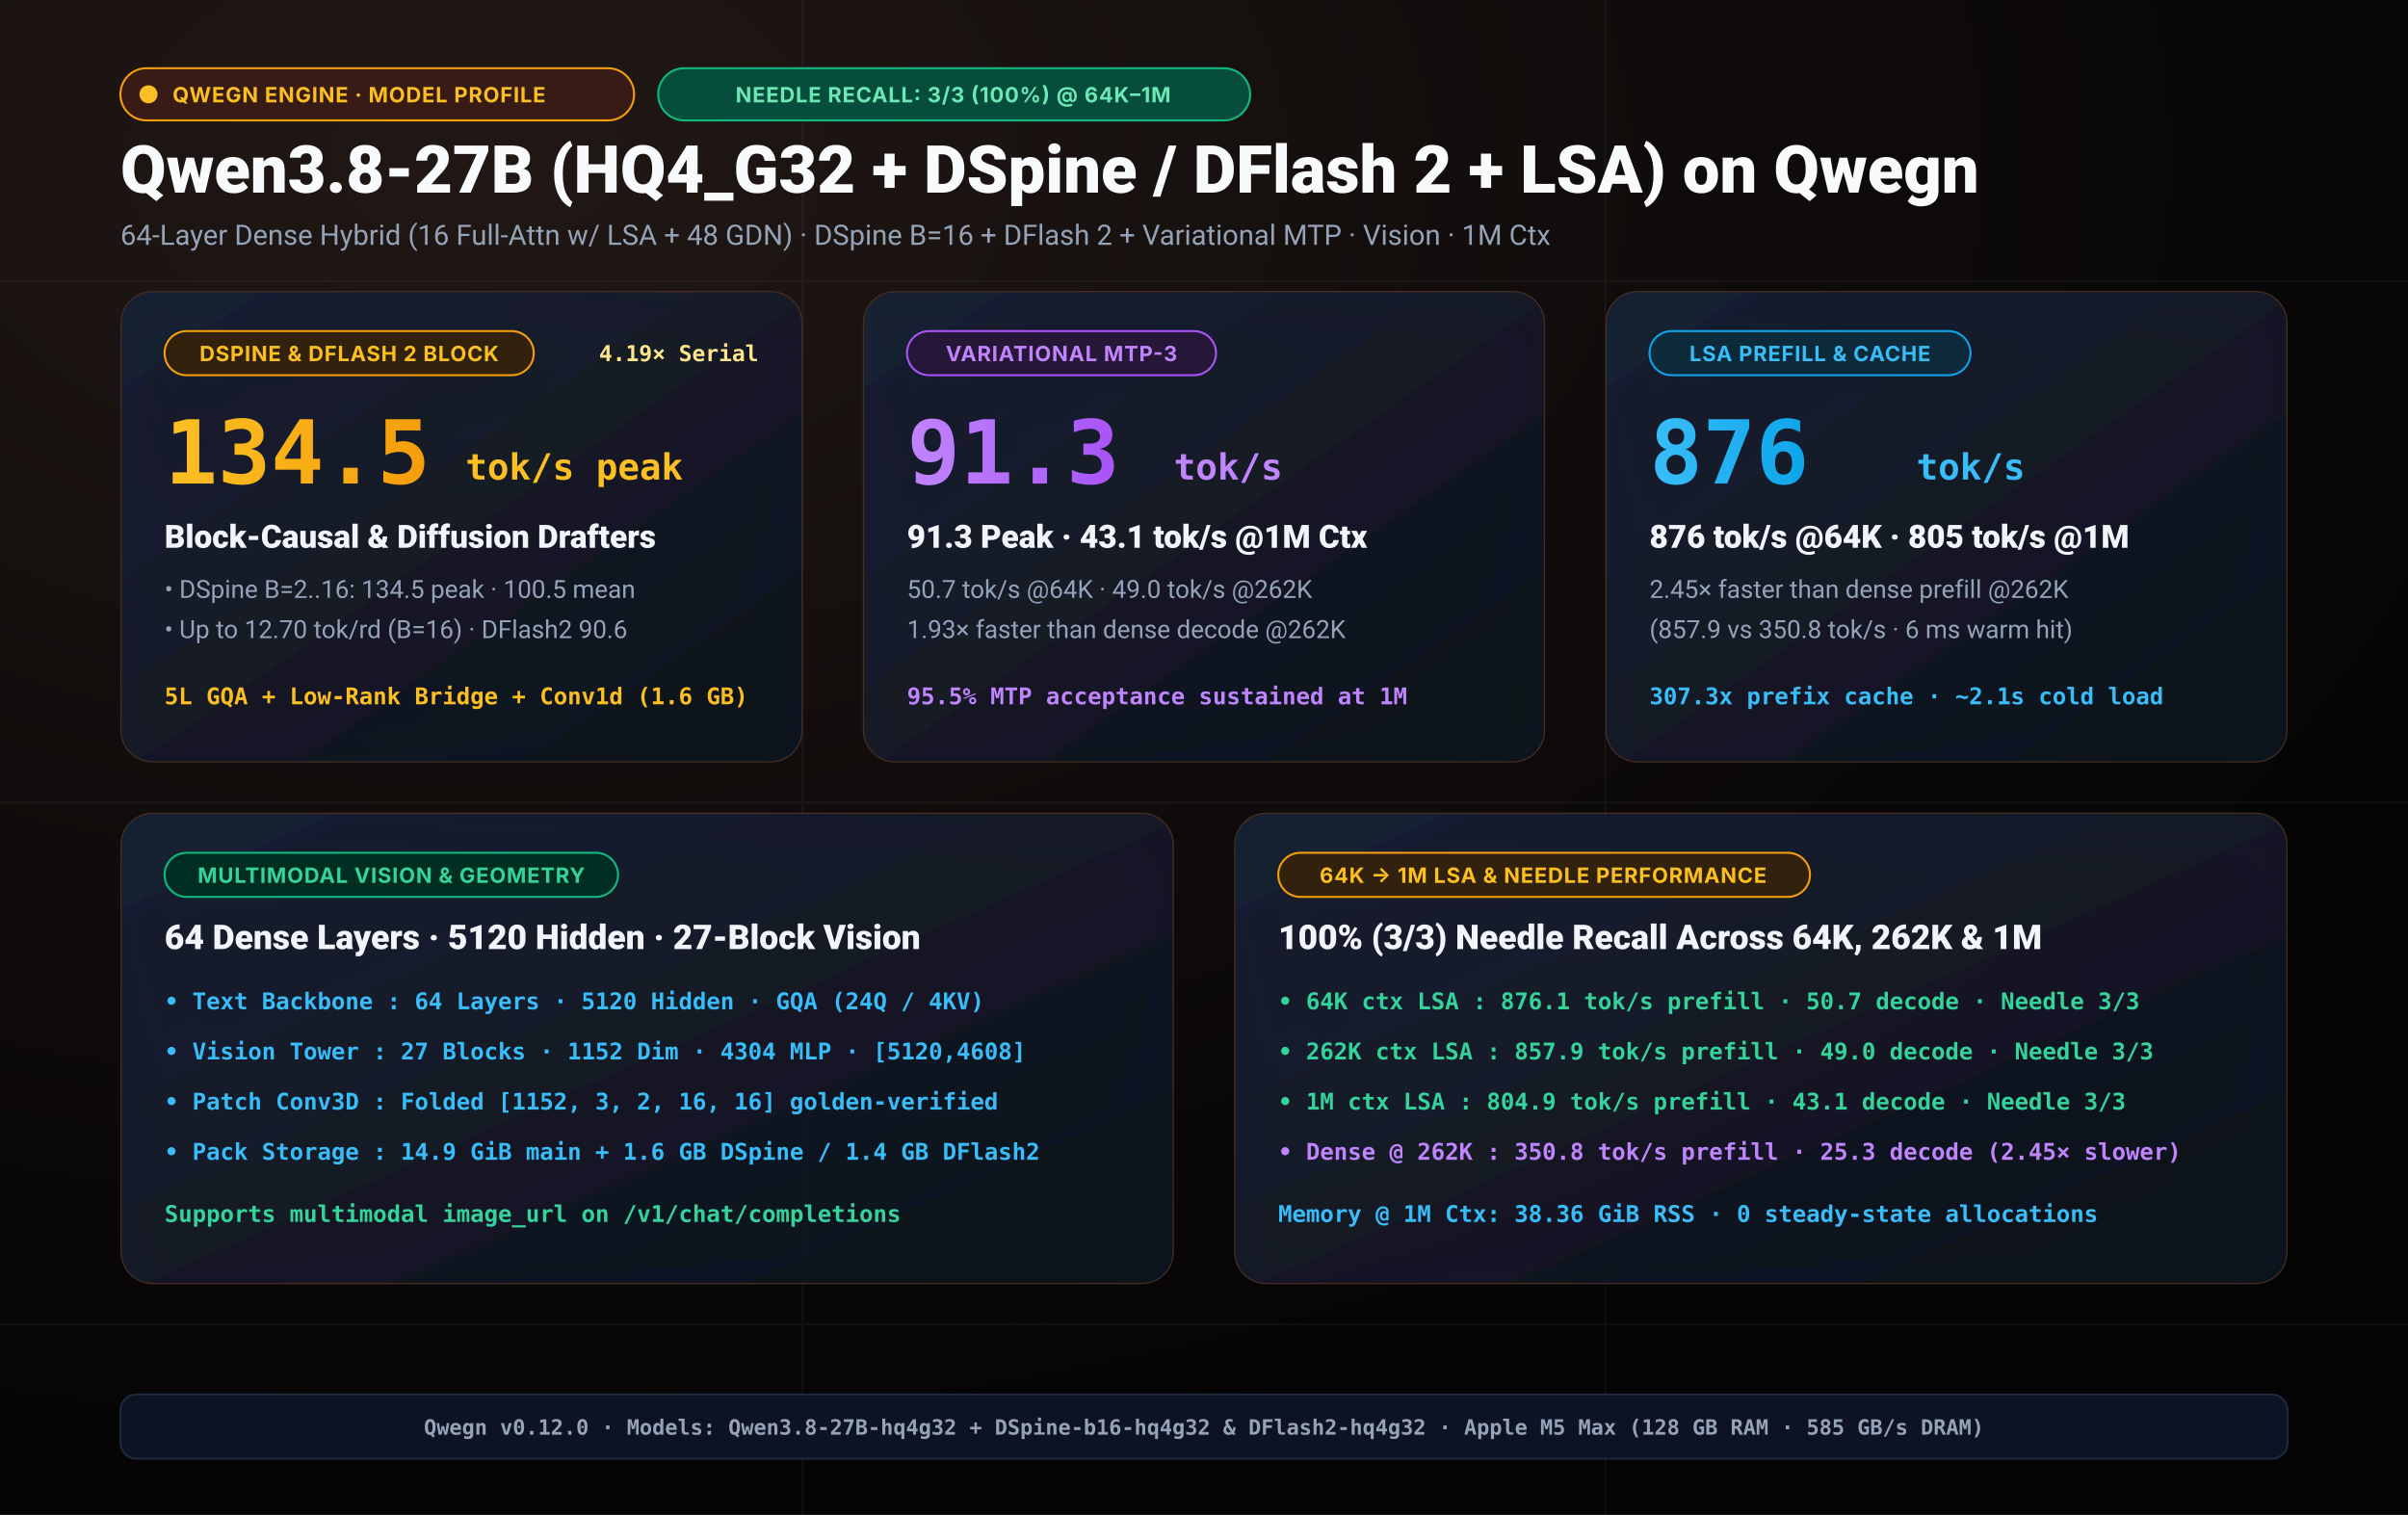
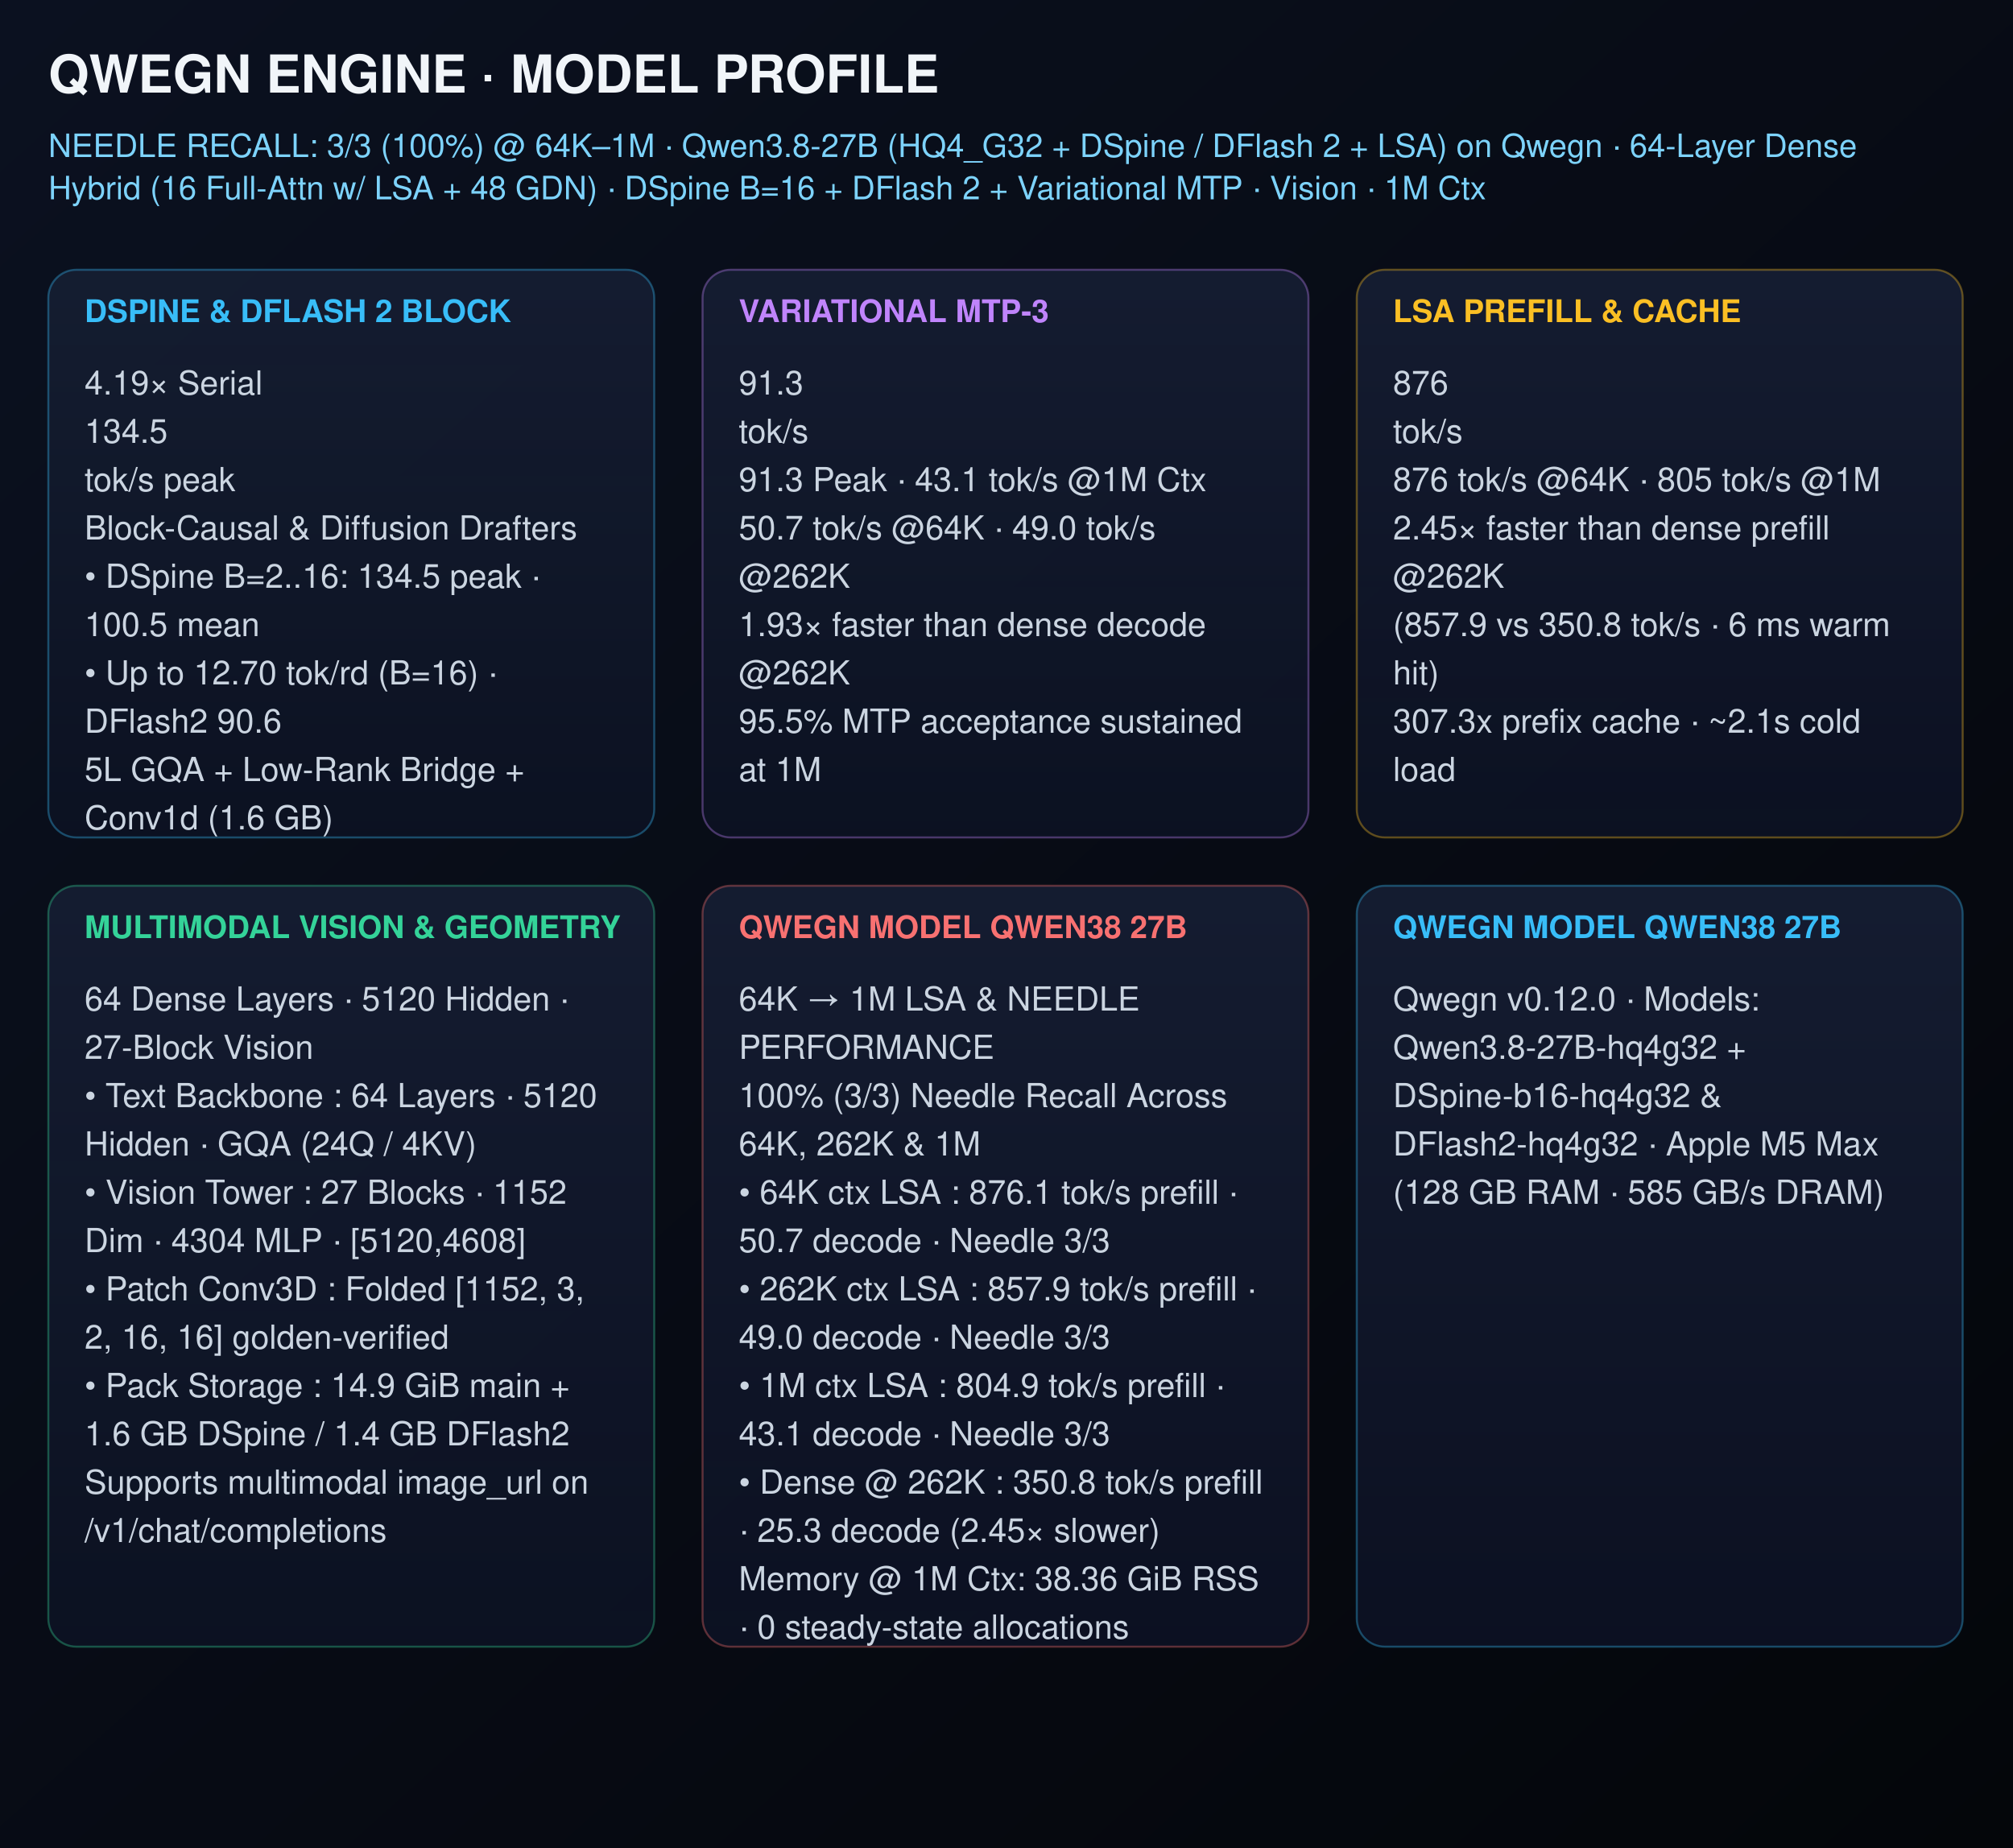
- <svg xmlns="http://www.w3.org/2000/svg" viewBox="0 0 1200 755" width="720" height="453">
+ <svg xmlns="http://www.w3.org/2000/svg" viewBox="0 0 1000 918" width="1000" height="918">
  <defs>
-     <radialGradient id="bgGlow" cx="20%" cy="10%" r="90%">
-       <stop offset="0%" stop-color="#211815" />
-       <stop offset="55%" stop-color="#100c0b" />
-       <stop offset="100%" stop-color="#050404" />
-     </radialGradient>
-     <linearGradient id="cardGrad" x1="0%" y1="0%" x2="100%" y2="100%">
-       <stop offset="0%" stop-color="#192136" stop-opacity="0.92" />
-       <stop offset="100%" stop-color="#0d1220" stop-opacity="0.78" />
+     <linearGradient id="bg" x1="0%" y1="0%" x2="100%" y2="100%">
+       <stop offset="0%" stop-color="#0b1120" />
+       <stop offset="100%" stop-color="#04060a" />
    </linearGradient>
-     <linearGradient id="cyanGrad" x1="0%" y1="0%" x2="100%" y2="0%">
-       <stop offset="0%" stop-color="#38bdf8" />
-       <stop offset="100%" stop-color="#0ea5e9" />
+     <linearGradient id="card" x1="0%" y1="0%" x2="0%" y2="100%">
+       <stop offset="0%" stop-color="#151d31" stop-opacity="0.97" />
+       <stop offset="100%" stop-color="#0c1122" stop-opacity="0.95" />
    </linearGradient>
-     <linearGradient id="purpleGrad" x1="0%" y1="0%" x2="100%" y2="0%">
-       <stop offset="0%" stop-color="#c084fc" />
-       <stop offset="100%" stop-color="#a855f7" />
-     </linearGradient>
-     <linearGradient id="amberGrad" x1="0%" y1="0%" x2="100%" y2="0%">
-       <stop offset="0%" stop-color="#fbbf24" />
-       <stop offset="100%" stop-color="#f59e0b" />
-     </linearGradient>
-     <linearGradient id="emeraldGrad" x1="0%" y1="0%" x2="100%" y2="0%">
-       <stop offset="0%" stop-color="#34d399" />
-       <stop offset="100%" stop-color="#10b981" />
-     </linearGradient>
-     <linearGradient id="roseGrad" x1="0%" y1="0%" x2="100%" y2="0%">
-       <stop offset="0%" stop-color="#fb7185" />
-       <stop offset="100%" stop-color="#e11d48" />
-     </linearGradient>
-     <linearGradient id="slateGrad" x1="0%" y1="0%" x2="100%" y2="0%">
-       <stop offset="0%" stop-color="#475569" />
-       <stop offset="100%" stop-color="#64748b" />
-     </linearGradient>
-     <filter id="shadow" x="-4%" y="-4%" width="108%" height="112%">
-       <feDropShadow dx="0" dy="10" stdDeviation="12" flood-color="#000000" flood-opacity="0.5" />
-     </filter>
-     <clipPath id="clipCard340">
-       <rect x="0" y="0" width="340" height="235" rx="16" />
-     </clipPath>
-     <clipPath id="clipCard525">
-       <rect x="0" y="0" width="525" height="235" rx="16" />
-     </clipPath>
  </defs>
-   <style>
-     .title { font-family: -apple-system, BlinkMacSystemFont, "SF Pro Display", "Segoe UI", Roboto, sans-serif; font-weight: 800; }
-     .subtitle { font-family: -apple-system, BlinkMacSystemFont, "SF Pro Text", "Segoe UI", Roboto, sans-serif; font-weight: 400; }
-     .mono { font-family: "SF Mono", Menlo, Consolas, monospace; font-weight: 600; }
-     .badge { font-family: -apple-system, BlinkMacSystemFont, "SF Pro Text", sans-serif; font-weight: 700; font-size: 10.5px; letter-spacing: 0.4px; text-transform: uppercase; }
-     .card { stroke: #452d24; stroke-width: 1.25; rx: 16; }
-   </style>
-   <rect width="1200" height="755" fill="url(#bgGlow)" />
-   <g opacity="0.04" stroke="#ffffff" stroke-width="1">
-     <line x1="0" y1="140" x2="1200" y2="140" />
-     <line x1="0" y1="400" x2="1200" y2="400" />
-     <line x1="0" y1="660" x2="1200" y2="660" />
-     <line x1="400" y1="0" x2="400" y2="755" />
-     <line x1="800" y1="0" x2="800" y2="755" />
-   </g>
-   <g transform="translate(60, 34)">
-     <rect x="0" y="0" width="256" height="26" rx="13" fill="#381b14" stroke="#f59e0b" stroke-width="1" />
-     <circle cx="14" cy="13" r="4.5" fill="#fbbf24" />
-     <text x="26" y="17" fill="#fbbf24" class="badge">QWEGN ENGINE · MODEL PROFILE</text>
-     <rect x="268" y="0" width="295" height="26" rx="13" fill="#064e3b" stroke="#10b981" stroke-width="1" />
-     <text x="415" y="17" text-anchor="middle" fill="#6ee7b7" class="badge">NEEDLE RECALL: 3/3 (100%) @ 64K–1M</text>
-     <text x="0" y="62" fill="#f8fafc" class="title" font-size="33">Qwen3.8-27B (HQ4_G32 + DSpine / DFlash 2 + LSA) on Qwegn</text>
-     <text x="0" y="88" fill="#94a3b8" class="subtitle" font-size="14">64-Layer Dense Hybrid (16 Full-Attn w/ LSA + 48 GDN) · DSpine B=16 + DFlash 2 + Variational MTP · Vision · 1M Ctx</text>
-   </g>
-   <g transform="translate(60, 145)" filter="url(#shadow)" clip-path="url(#clipCard340)">
-     <rect width="340" height="235" fill="url(#cardGrad)" class="card" />
-     <rect x="22" y="20" width="184" height="22" rx="11" fill="#33230c" stroke="#f59e0b" stroke-width="1" />
-     <text x="114" y="35" text-anchor="middle" fill="#fbbf24" class="badge">DSPINE &amp; DFLASH 2 BLOCK</text>
-     <text x="318" y="35" text-anchor="end" fill="#fde68a" class="mono" font-size="11">4.19× Serial</text>
-     <text x="22" y="96" fill="url(#amberGrad)" class="title mono" font-size="44">134.5</text>
-     <text x="172" y="94" fill="#fbbf24" class="title mono" font-size="18">tok/s peak</text>
-     <text x="22" y="128" fill="#f1f5f9" class="title" font-size="16">Block-Causal &amp; Diffusion Drafters</text>
-     <text x="22" y="153" fill="#94a3b8" class="subtitle" font-size="12.5">• DSpine B=2..16: 134.5 peak · 100.5 mean</text>
-     <text x="22" y="173" fill="#94a3b8" class="subtitle" font-size="12.5">• Up to 12.70 tok/rd (B=16) · DFlash2 90.6</text>
-     <text x="22" y="206" fill="#fbbf24" class="mono" font-size="11.5">5L GQA + Low-Rank Bridge + Conv1d (1.6 GB)</text>
-   </g>
-   <g transform="translate(430, 145)" filter="url(#shadow)" clip-path="url(#clipCard340)">
-     <rect width="340" height="235" fill="url(#cardGrad)" class="card" />
-     <rect x="22" y="20" width="154" height="22" rx="11" fill="#281638" stroke="#a855f7" stroke-width="1" />
-     <text x="99" y="35" text-anchor="middle" fill="#c084fc" class="badge">VARIATIONAL MTP-3</text>
-     <text x="22" y="96" fill="url(#purpleGrad)" class="title mono" font-size="44">91.3</text>
-     <text x="155" y="94" fill="#c084fc" class="title mono" font-size="18">tok/s</text>
-     <text x="22" y="128" fill="#f1f5f9" class="title" font-size="16">91.3 Peak · 43.1 tok/s @1M Ctx</text>
-     <text x="22" y="153" fill="#94a3b8" class="subtitle" font-size="12.5">50.7 tok/s @64K · 49.0 tok/s @262K</text>
-     <text x="22" y="173" fill="#94a3b8" class="subtitle" font-size="12.5">1.93× faster than dense decode @262K</text>
-     <text x="22" y="206" fill="#c084fc" class="mono" font-size="11.5">95.5% MTP acceptance sustained at 1M</text>
-   </g>
-   <g transform="translate(800, 145)" filter="url(#shadow)" clip-path="url(#clipCard340)">
-     <rect width="340" height="235" fill="url(#cardGrad)" class="card" />
-     <rect x="22" y="20" width="160" height="22" rx="11" fill="#0c2a3a" stroke="#0ea5e9" stroke-width="1" />
-     <text x="102" y="35" text-anchor="middle" fill="#38bdf8" class="badge">LSA PREFILL &amp; CACHE</text>
-     <text x="22" y="96" fill="url(#cyanGrad)" class="title mono" font-size="44">876</text>
-     <text x="155" y="94" fill="#38bdf8" class="title mono" font-size="18">tok/s</text>
-     <text x="22" y="128" fill="#f1f5f9" class="title" font-size="16">876 tok/s @64K · 805 tok/s @1M</text>
-     <text x="22" y="153" fill="#94a3b8" class="subtitle" font-size="12.5">2.45× faster than dense prefill @262K</text>
-     <text x="22" y="173" fill="#94a3b8" class="subtitle" font-size="12.5">(857.9 vs 350.8 tok/s · 6 ms warm hit)</text>
-     <text x="22" y="206" fill="#38bdf8" class="mono" font-size="11.5">307.3x prefix cache · ~2.1s cold load</text>
-   </g>
-   <g transform="translate(60, 405)" filter="url(#shadow)" clip-path="url(#clipCard525)">
-     <rect width="525" height="235" fill="url(#cardGrad)" class="card" />
-     <rect x="22" y="20" width="226" height="22" rx="11" fill="#062e22" stroke="#10b981" stroke-width="1" />
-     <text x="135" y="35" text-anchor="middle" fill="#34d399" class="badge">MULTIMODAL VISION &amp; GEOMETRY</text>
-     <text x="22" y="68" fill="#f1f5f9" class="title" font-size="17">64 Dense Layers · 5120 Hidden · 27-Block Vision</text>
-     <text x="22" y="98" fill="#38bdf8" class="mono" font-size="11.5">• Text Backbone : 64 Layers · 5120 Hidden · GQA (24Q / 4KV)</text>
-     <text x="22" y="123" fill="#38bdf8" class="mono" font-size="11.5">• Vision Tower  : 27 Blocks · 1152 Dim · 4304 MLP · [5120,4608]</text>
-     <text x="22" y="148" fill="#38bdf8" class="mono" font-size="11.5">• Patch Conv3D  : Folded [1152, 3, 2, 16, 16] golden-verified</text>
-     <text x="22" y="173" fill="#38bdf8" class="mono" font-size="11.5">• Pack Storage  : 14.9 GiB main + 1.6 GB DSpine / 1.4 GB DFlash2</text>
-     <text x="22" y="204" fill="#34d399" class="mono" font-size="11.5">Supports multimodal image_url on /v1/chat/completions</text>
-   </g>
-   <g transform="translate(615, 405)" filter="url(#shadow)" clip-path="url(#clipCard525)">
-     <rect width="525" height="235" fill="url(#cardGrad)" class="card" />
-     <rect x="22" y="20" width="265" height="22" rx="11" fill="#33230c" stroke="#f59e0b" stroke-width="1" />
-     <text x="154" y="35" text-anchor="middle" fill="#fbbf24" class="badge">64K → 1M LSA &amp; NEEDLE PERFORMANCE</text>
-     <text x="22" y="68" fill="#f1f5f9" class="title" font-size="17">100% (3/3) Needle Recall Across 64K, 262K &amp; 1M</text>
-     <text x="22" y="98" fill="#34d399" class="mono" font-size="11.5">• 64K  ctx LSA : 876.1 tok/s prefill · 50.7 decode · Needle 3/3</text>
-     <text x="22" y="123" fill="#34d399" class="mono" font-size="11.5">• 262K ctx LSA : 857.9 tok/s prefill · 49.0 decode · Needle 3/3</text>
-     <text x="22" y="148" fill="#34d399" class="mono" font-size="11.5">• 1M   ctx LSA : 804.9 tok/s prefill · 43.1 decode · Needle 3/3</text>
-     <text x="22" y="173" fill="#c084fc" class="mono" font-size="11.5">• Dense @ 262K : 350.8 tok/s prefill · 25.3 decode (2.45× slower)</text>
-     <text x="22" y="204" fill="#38bdf8" class="mono" font-size="11.5">Memory @ 1M Ctx: 38.36 GiB RSS · 0 steady-state allocations</text>
-   </g>
-   <g transform="translate(60, 695)">
-     <rect x="0" y="0" width="1080" height="32" rx="8" fill="#0d1322" stroke="#1e293b" stroke-width="1" />
-     <text x="540" y="20" text-anchor="middle" fill="#94a3b8" class="mono" font-size="10.5">Qwegn v0.12.0 · Models: Qwen3.8-27B-hq4g32 + DSpine-b16-hq4g32 &amp; DFlash2-hq4g32 · Apple M5 Max (128 GB RAM · 585 GB/s DRAM)</text>
-   </g>
+   <rect width="1000" height="918" fill="url(#bg)" />
+   <text x="24" y="46" font-family="Helvetica Neue,Helvetica,Arial" font-size="26" font-weight="bold" fill="#f1f5f9">QWEGN ENGINE · MODEL PROFILE</text>
+   <text x="24" y="78" font-family="Helvetica,Arial" font-size="16" fill="#7dd3fc">NEEDLE RECALL: 3/3 (100%) @ 64K–1M · Qwen3.8-27B (HQ4_G32 + DSpine / DFlash 2 + LSA) on Qwegn · 64-Layer Dense</text>
+   <text x="24" y="99" font-family="Helvetica,Arial" font-size="16" fill="#7dd3fc">Hybrid (16 Full-Attn w/ LSA + 48 GDN) · DSpine B=16 + DFlash 2 + Variational MTP · Vision · 1M Ctx</text>
+   <rect x="24" y="134" width="301" height="282" rx="14" fill="url(#card)" stroke="#38bdf8" stroke-opacity="0.35" />
+   <text x="42" y="160" font-family="Helvetica,Arial" font-size="15.5" font-weight="bold" fill="#38bdf8">DSPINE &amp; DFLASH 2 BLOCK</text>
+   <text x="42" y="196" font-family="Helvetica,Arial" font-size="16.5" fill="#cbd5e1">4.19× Serial</text>
+   <text x="42" y="220" font-family="Helvetica,Arial" font-size="16.5" fill="#cbd5e1">134.5</text>
+   <text x="42" y="244" font-family="Helvetica,Arial" font-size="16.5" fill="#cbd5e1">tok/s peak</text>
+   <text x="42" y="268" font-family="Helvetica,Arial" font-size="16.5" fill="#cbd5e1">Block-Causal &amp; Diffusion Drafters</text>
+   <text x="42" y="292" font-family="Helvetica,Arial" font-size="16.5" fill="#cbd5e1">• DSpine B=2..16: 134.5 peak ·</text>
+   <text x="42" y="316" font-family="Helvetica,Arial" font-size="16.5" fill="#cbd5e1">100.5 mean</text>
+   <text x="42" y="340" font-family="Helvetica,Arial" font-size="16.5" fill="#cbd5e1">• Up to 12.70 tok/rd (B=16) ·</text>
+   <text x="42" y="364" font-family="Helvetica,Arial" font-size="16.5" fill="#cbd5e1">DFlash2 90.6</text>
+   <text x="42" y="388" font-family="Helvetica,Arial" font-size="16.5" fill="#cbd5e1">5L GQA + Low-Rank Bridge +</text>
+   <text x="42" y="412" font-family="Helvetica,Arial" font-size="16.5" fill="#cbd5e1">Conv1d (1.6 GB)</text>
+   <rect x="349" y="134" width="301" height="282" rx="14" fill="url(#card)" stroke="#c084fc" stroke-opacity="0.35" />
+   <text x="367" y="160" font-family="Helvetica,Arial" font-size="15.5" font-weight="bold" fill="#c084fc">VARIATIONAL MTP-3</text>
+   <text x="367" y="196" font-family="Helvetica,Arial" font-size="16.5" fill="#cbd5e1">91.3</text>
+   <text x="367" y="220" font-family="Helvetica,Arial" font-size="16.5" fill="#cbd5e1">tok/s</text>
+   <text x="367" y="244" font-family="Helvetica,Arial" font-size="16.5" fill="#cbd5e1">91.3 Peak · 43.1 tok/s @1M Ctx</text>
+   <text x="367" y="268" font-family="Helvetica,Arial" font-size="16.5" fill="#cbd5e1">50.7 tok/s @64K · 49.0 tok/s</text>
+   <text x="367" y="292" font-family="Helvetica,Arial" font-size="16.5" fill="#cbd5e1">@262K</text>
+   <text x="367" y="316" font-family="Helvetica,Arial" font-size="16.5" fill="#cbd5e1">1.93× faster than dense decode</text>
+   <text x="367" y="340" font-family="Helvetica,Arial" font-size="16.5" fill="#cbd5e1">@262K</text>
+   <text x="367" y="364" font-family="Helvetica,Arial" font-size="16.5" fill="#cbd5e1">95.5% MTP acceptance sustained</text>
+   <text x="367" y="388" font-family="Helvetica,Arial" font-size="16.5" fill="#cbd5e1">at 1M</text>
+   <rect x="674" y="134" width="301" height="282" rx="14" fill="url(#card)" stroke="#fbbf24" stroke-opacity="0.35" />
+   <text x="692" y="160" font-family="Helvetica,Arial" font-size="15.5" font-weight="bold" fill="#fbbf24">LSA PREFILL &amp; CACHE</text>
+   <text x="692" y="196" font-family="Helvetica,Arial" font-size="16.5" fill="#cbd5e1">876</text>
+   <text x="692" y="220" font-family="Helvetica,Arial" font-size="16.5" fill="#cbd5e1">tok/s</text>
+   <text x="692" y="244" font-family="Helvetica,Arial" font-size="16.5" fill="#cbd5e1">876 tok/s @64K · 805 tok/s @1M</text>
+   <text x="692" y="268" font-family="Helvetica,Arial" font-size="16.5" fill="#cbd5e1">2.45× faster than dense prefill</text>
+   <text x="692" y="292" font-family="Helvetica,Arial" font-size="16.5" fill="#cbd5e1">@262K</text>
+   <text x="692" y="316" font-family="Helvetica,Arial" font-size="16.5" fill="#cbd5e1">(857.9 vs 350.8 tok/s · 6 ms warm</text>
+   <text x="692" y="340" font-family="Helvetica,Arial" font-size="16.5" fill="#cbd5e1">hit)</text>
+   <text x="692" y="364" font-family="Helvetica,Arial" font-size="16.5" fill="#cbd5e1">307.3x prefix cache · ~2.1s cold</text>
+   <text x="692" y="388" font-family="Helvetica,Arial" font-size="16.5" fill="#cbd5e1">load</text>
+   <rect x="24" y="440" width="301" height="378" rx="14" fill="url(#card)" stroke="#34d399" stroke-opacity="0.35" />
+   <text x="42" y="466" font-family="Helvetica,Arial" font-size="15.5" font-weight="bold" fill="#34d399">MULTIMODAL VISION &amp; GEOMETRY</text>
+   <text x="42" y="502" font-family="Helvetica,Arial" font-size="16.5" fill="#cbd5e1">64 Dense Layers · 5120 Hidden ·</text>
+   <text x="42" y="526" font-family="Helvetica,Arial" font-size="16.5" fill="#cbd5e1">27-Block Vision</text>
+   <text x="42" y="550" font-family="Helvetica,Arial" font-size="16.5" fill="#cbd5e1">• Text Backbone : 64 Layers · 5120</text>
+   <text x="42" y="574" font-family="Helvetica,Arial" font-size="16.5" fill="#cbd5e1">Hidden · GQA (24Q / 4KV)</text>
+   <text x="42" y="598" font-family="Helvetica,Arial" font-size="16.5" fill="#cbd5e1">• Vision Tower : 27 Blocks · 1152</text>
+   <text x="42" y="622" font-family="Helvetica,Arial" font-size="16.5" fill="#cbd5e1">Dim · 4304 MLP · [5120,4608]</text>
+   <text x="42" y="646" font-family="Helvetica,Arial" font-size="16.5" fill="#cbd5e1">• Patch Conv3D : Folded [1152, 3,</text>
+   <text x="42" y="670" font-family="Helvetica,Arial" font-size="16.5" fill="#cbd5e1">2, 16, 16] golden-verified</text>
+   <text x="42" y="694" font-family="Helvetica,Arial" font-size="16.5" fill="#cbd5e1">• Pack Storage : 14.9 GiB main +</text>
+   <text x="42" y="718" font-family="Helvetica,Arial" font-size="16.5" fill="#cbd5e1">1.6 GB DSpine / 1.4 GB DFlash2</text>
+   <text x="42" y="742" font-family="Helvetica,Arial" font-size="16.5" fill="#cbd5e1">Supports multimodal image_url on</text>
+   <text x="42" y="766" font-family="Helvetica,Arial" font-size="16.5" fill="#cbd5e1">/v1/chat/completions</text>
+   <rect x="349" y="440" width="301" height="378" rx="14" fill="url(#card)" stroke="#f87171" stroke-opacity="0.35" />
+   <text x="367" y="466" font-family="Helvetica,Arial" font-size="15.5" font-weight="bold" fill="#f87171">QWEGN MODEL QWEN38 27B</text>
+   <text x="367" y="502" font-family="Helvetica,Arial" font-size="16.5" fill="#cbd5e1">64K → 1M LSA &amp; NEEDLE</text>
+   <text x="367" y="526" font-family="Helvetica,Arial" font-size="16.5" fill="#cbd5e1">PERFORMANCE</text>
+   <text x="367" y="550" font-family="Helvetica,Arial" font-size="16.5" fill="#cbd5e1">100% (3/3) Needle Recall Across</text>
+   <text x="367" y="574" font-family="Helvetica,Arial" font-size="16.5" fill="#cbd5e1">64K, 262K &amp; 1M</text>
+   <text x="367" y="598" font-family="Helvetica,Arial" font-size="16.5" fill="#cbd5e1">• 64K ctx LSA : 876.1 tok/s prefill ·</text>
+   <text x="367" y="622" font-family="Helvetica,Arial" font-size="16.5" fill="#cbd5e1">50.7 decode · Needle 3/3</text>
+   <text x="367" y="646" font-family="Helvetica,Arial" font-size="16.5" fill="#cbd5e1">• 262K ctx LSA : 857.9 tok/s prefill ·</text>
+   <text x="367" y="670" font-family="Helvetica,Arial" font-size="16.5" fill="#cbd5e1">49.0 decode · Needle 3/3</text>
+   <text x="367" y="694" font-family="Helvetica,Arial" font-size="16.5" fill="#cbd5e1">• 1M ctx LSA : 804.9 tok/s prefill ·</text>
+   <text x="367" y="718" font-family="Helvetica,Arial" font-size="16.5" fill="#cbd5e1">43.1 decode · Needle 3/3</text>
+   <text x="367" y="742" font-family="Helvetica,Arial" font-size="16.5" fill="#cbd5e1">• Dense @ 262K : 350.8 tok/s prefill</text>
+   <text x="367" y="766" font-family="Helvetica,Arial" font-size="16.5" fill="#cbd5e1">· 25.3 decode (2.45× slower)</text>
+   <text x="367" y="790" font-family="Helvetica,Arial" font-size="16.5" fill="#cbd5e1">Memory @ 1M Ctx: 38.36 GiB RSS</text>
+   <text x="367" y="814" font-family="Helvetica,Arial" font-size="16.5" fill="#cbd5e1">· 0 steady-state allocations</text>
+   <rect x="674" y="440" width="301" height="378" rx="14" fill="url(#card)" stroke="#38bdf8" stroke-opacity="0.35" />
+   <text x="692" y="466" font-family="Helvetica,Arial" font-size="15.5" font-weight="bold" fill="#38bdf8">QWEGN MODEL QWEN38 27B</text>
+   <text x="692" y="502" font-family="Helvetica,Arial" font-size="16.5" fill="#cbd5e1">Qwegn v0.12.0 · Models:</text>
+   <text x="692" y="526" font-family="Helvetica,Arial" font-size="16.5" fill="#cbd5e1">Qwen3.8-27B-hq4g32 +</text>
+   <text x="692" y="550" font-family="Helvetica,Arial" font-size="16.5" fill="#cbd5e1">DSpine-b16-hq4g32 &amp;</text>
+   <text x="692" y="574" font-family="Helvetica,Arial" font-size="16.5" fill="#cbd5e1">DFlash2-hq4g32 · Apple M5 Max</text>
+   <text x="692" y="598" font-family="Helvetica,Arial" font-size="16.5" fill="#cbd5e1">(128 GB RAM · 585 GB/s DRAM)</text>
</svg>
